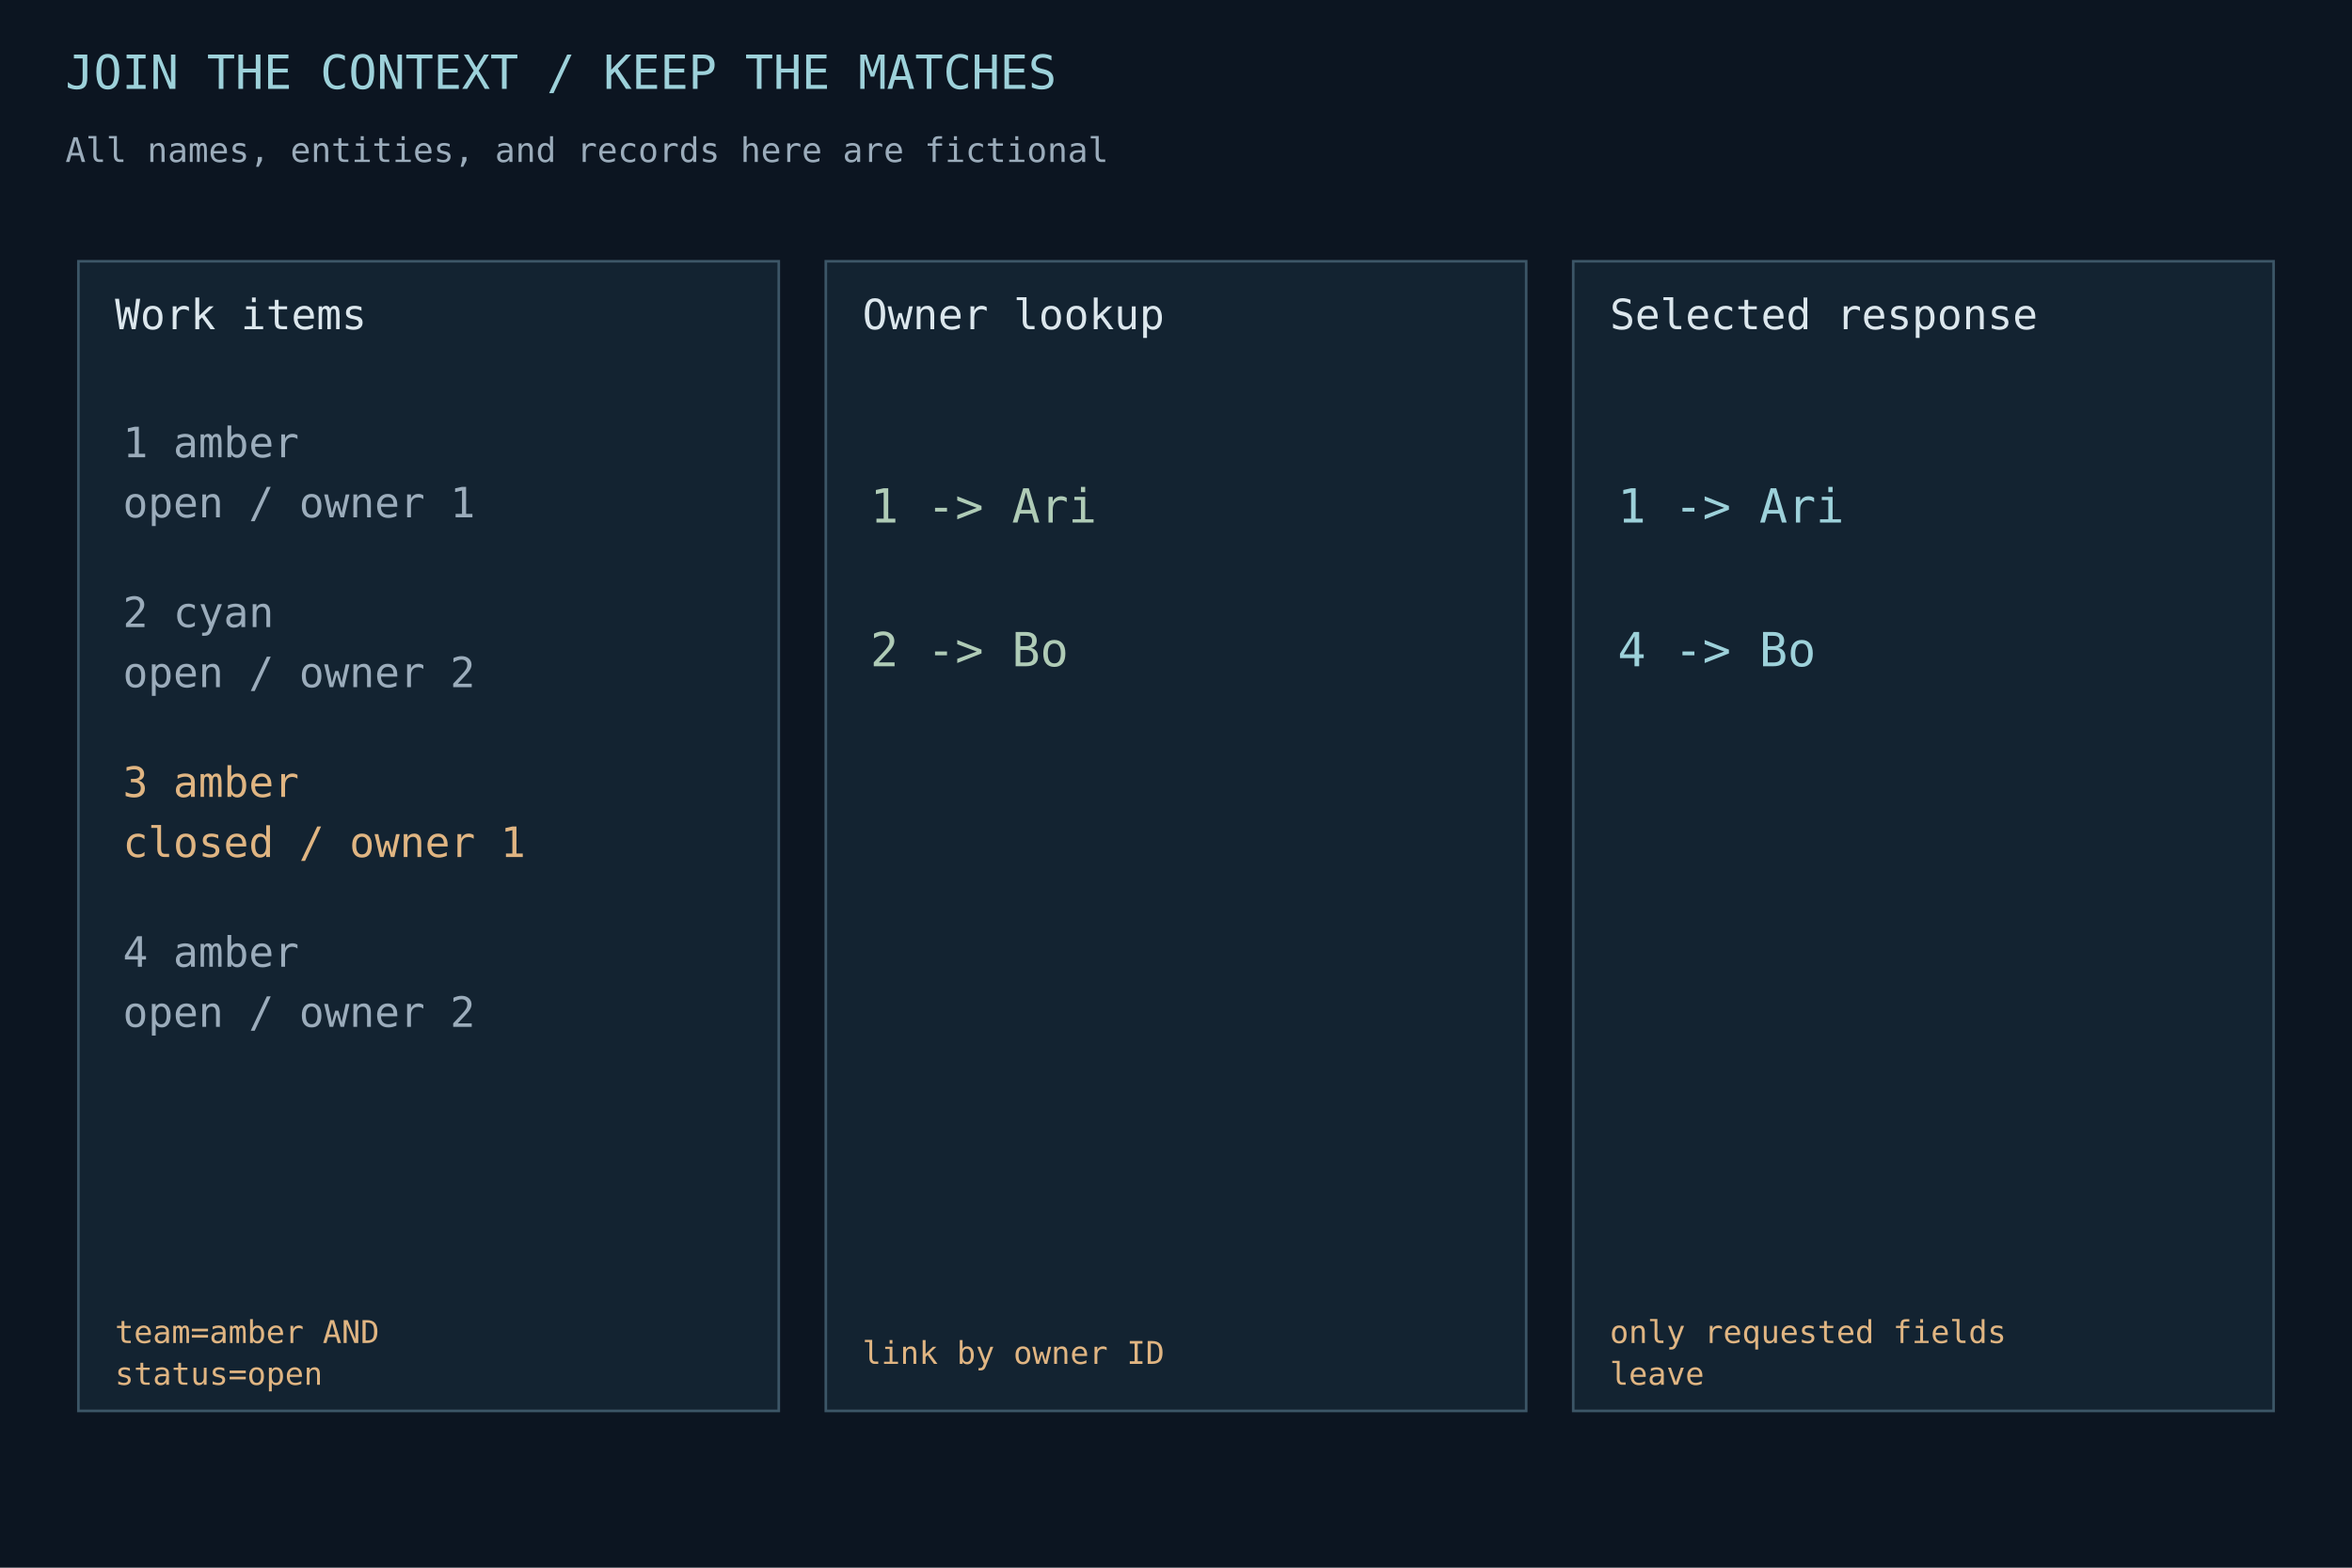
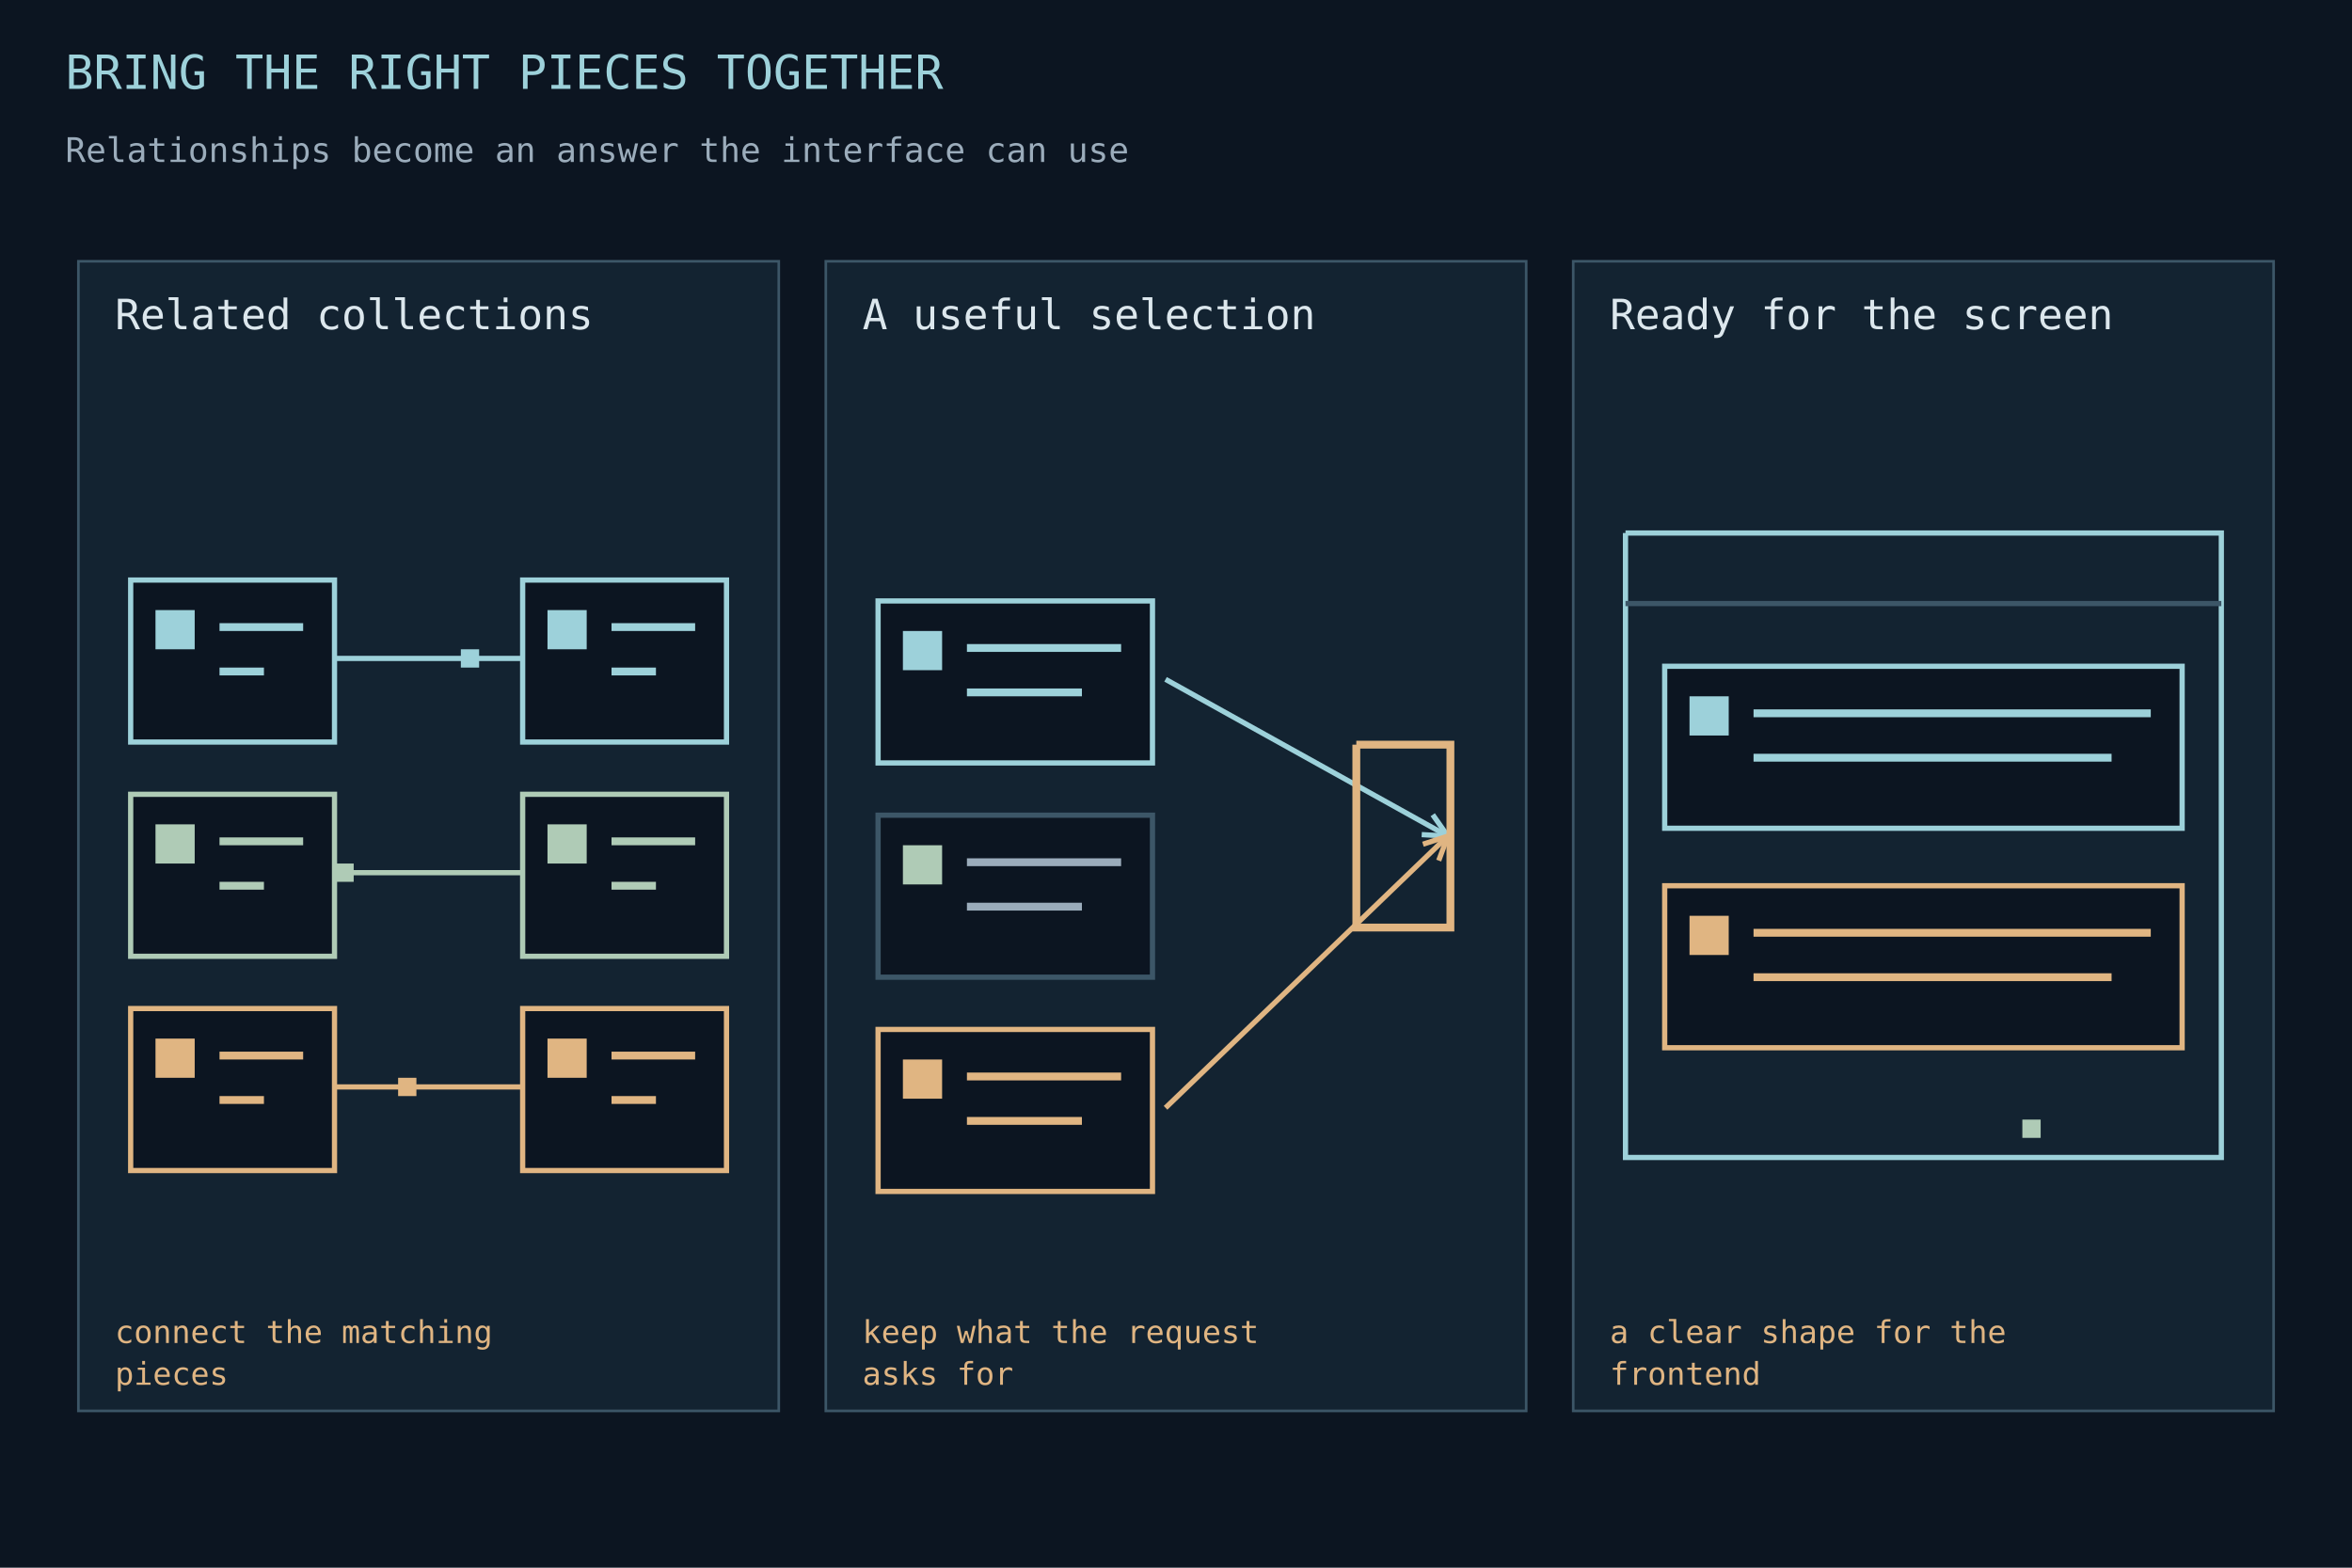
<svg xmlns="http://www.w3.org/2000/svg" width="900" height="600" viewBox="0 0 900 600">
  <rect width="100%" height="100%" fill="#0c1521" />
  <g font-family="ui-monospace, monospace">
-     <text x="25" y="34" font-size="18" fill="#9dd1da" text-anchor="start">JOIN THE CONTEXT / KEEP THE MATCHES</text>
-     <text x="25" y="62" font-size="13" fill="#9bacbb" text-anchor="start">All names, entities, and records here are fictional</text>
+     <text x="25" y="34" font-size="18" fill="#9dd1da" text-anchor="start">BRING THE RIGHT PIECES TOGETHER</text>
+     <text x="25" y="62" font-size="13" fill="#9bacbb" text-anchor="start">Relationships become an answer the interface can use</text>
    <rect x="30.0" y="100" width="268.0" height="440" fill="#132331" stroke="#3c5667" stroke-width="1" />
    <rect x="316.0" y="100" width="268.0" height="440" fill="#132331" stroke="#3c5667" stroke-width="1" />
    <rect x="602.0" y="100" width="268.0" height="440" fill="#132331" stroke="#3c5667" stroke-width="1" />
-     <text x="44.0" y="126" font-size="16" fill="#dce7ed" text-anchor="start">Work items</text>
-     <text x="47.0" y="175" font-size="16" fill="#9bacbb" text-anchor="start">1 amber</text>
-     <text x="47.0" y="198" font-size="16" fill="#9bacbb" text-anchor="start">open / owner 1</text>
-     <text x="47.0" y="240" font-size="16" fill="#9bacbb" text-anchor="start">2 cyan</text>
-     <text x="47.0" y="263" font-size="16" fill="#9bacbb" text-anchor="start">open / owner 2</text>
-     <text x="47.0" y="305" font-size="16" fill="#e0b582" text-anchor="start">3 amber</text>
-     <text x="47.0" y="328" font-size="16" fill="#e0b582" text-anchor="start">closed / owner 1</text>
-     <text x="47.0" y="370" font-size="16" fill="#9bacbb" text-anchor="start">4 amber</text>
-     <text x="47.0" y="393" font-size="16" fill="#9bacbb" text-anchor="start">open / owner 2</text>
-     <text x="44.0" y="514" font-size="12" fill="#e0b582" text-anchor="start">team=amber AND</text>
-     <text x="44.0" y="530" font-size="12" fill="#e0b582" text-anchor="start">status=open</text>
-     <text x="330.0" y="126" font-size="16" fill="#dce7ed" text-anchor="start">Owner lookup</text>
-     <text x="333.0" y="200" font-size="18" fill="#afcbb6" text-anchor="start">1 -&gt; Ari</text>
-     <text x="333.0" y="255" font-size="18" fill="#afcbb6" text-anchor="start">2 -&gt; Bo</text>
-     <text x="330.0" y="522" font-size="12" fill="#e0b582" text-anchor="start">link by owner ID</text>
-     <text x="616.0" y="126" font-size="16" fill="#dce7ed" text-anchor="start">Selected response</text>
-     <text x="619.0" y="200" font-size="18" fill="#9dd1da" text-anchor="start">1 -&gt; Ari</text>
-     <text x="619.0" y="255" font-size="18" fill="#9dd1da" text-anchor="start">4 -&gt; Bo</text>
-     <text x="616.0" y="514" font-size="12" fill="#e0b582" text-anchor="start">only requested fields</text>
-     <text x="616.0" y="530" font-size="12" fill="#e0b582" text-anchor="start">leave</text>
+     <text x="44.0" y="126" font-size="16" fill="#dce7ed" text-anchor="start">Related collections</text>
+     <rect x="50.0" y="222.0" width="78" height="62" fill="#0c1521" stroke="#9dd1da" stroke-width="2" />
+     <rect x="60.0" y="234.0" width="14" height="14" fill="#9dd1da" stroke="#9dd1da" stroke-width="1" />
+     <polyline points="84.00,240.00 116.00,240.00" fill="none" stroke="#9dd1da" stroke-width="3" />
+     <polyline points="84.00,257.00 101.00,257.00" fill="none" stroke="#9dd1da" stroke-width="3" />
+     <rect x="200.0" y="222.0" width="78" height="62" fill="#0c1521" stroke="#9dd1da" stroke-width="2" />
+     <rect x="210.0" y="234.0" width="14" height="14" fill="#9dd1da" stroke="#9dd1da" stroke-width="1" />
+     <polyline points="234.00,240.00 266.00,240.00" fill="none" stroke="#9dd1da" stroke-width="3" />
+     <polyline points="234.00,257.00 251.00,257.00" fill="none" stroke="#9dd1da" stroke-width="3" />
+     <polyline points="128.00,252.00 200.00,252.00" fill="none" stroke="#9dd1da" stroke-width="2" />
+     <rect x="176.84" y="249.0" width="6" height="6" fill="#9dd1da" stroke="#9dd1da" stroke-width="1" />
+     <rect x="50.0" y="304.0" width="78" height="62" fill="#0c1521" stroke="#afcbb6" stroke-width="2" />
+     <rect x="60.0" y="316.0" width="14" height="14" fill="#afcbb6" stroke="#afcbb6" stroke-width="1" />
+     <polyline points="84.00,322.00 116.00,322.00" fill="none" stroke="#afcbb6" stroke-width="3" />
+     <polyline points="84.00,339.00 101.00,339.00" fill="none" stroke="#afcbb6" stroke-width="3" />
+     <rect x="200.0" y="304.0" width="78" height="62" fill="#0c1521" stroke="#afcbb6" stroke-width="2" />
+     <rect x="210.0" y="316.0" width="14" height="14" fill="#afcbb6" stroke="#afcbb6" stroke-width="1" />
+     <polyline points="234.00,322.00 266.00,322.00" fill="none" stroke="#afcbb6" stroke-width="3" />
+     <polyline points="234.00,339.00 251.00,339.00" fill="none" stroke="#afcbb6" stroke-width="3" />
+     <polyline points="128.00,334.00 200.00,334.00" fill="none" stroke="#afcbb6" stroke-width="2" />
+     <rect x="128.84" y="331.0" width="6" height="6" fill="#afcbb6" stroke="#afcbb6" stroke-width="1" />
+     <rect x="50.0" y="386.0" width="78" height="62" fill="#0c1521" stroke="#e0b582" stroke-width="2" />
+     <rect x="60.0" y="398.0" width="14" height="14" fill="#e0b582" stroke="#e0b582" stroke-width="1" />
+     <polyline points="84.00,404.00 116.00,404.00" fill="none" stroke="#e0b582" stroke-width="3" />
+     <polyline points="84.00,421.00 101.00,421.00" fill="none" stroke="#e0b582" stroke-width="3" />
+     <rect x="200.0" y="386.0" width="78" height="62" fill="#0c1521" stroke="#e0b582" stroke-width="2" />
+     <rect x="210.0" y="398.0" width="14" height="14" fill="#e0b582" stroke="#e0b582" stroke-width="1" />
+     <polyline points="234.00,404.00 266.00,404.00" fill="none" stroke="#e0b582" stroke-width="3" />
+     <polyline points="234.00,421.00 251.00,421.00" fill="none" stroke="#e0b582" stroke-width="3" />
+     <polyline points="128.00,416.00 200.00,416.00" fill="none" stroke="#e0b582" stroke-width="2" />
+     <rect x="152.84" y="413.0" width="6" height="6" fill="#e0b582" stroke="#e0b582" stroke-width="1" />
+     <text x="44.0" y="514" font-size="12" fill="#e0b582" text-anchor="start">connect the matching</text>
+     <text x="44.0" y="530" font-size="12" fill="#e0b582" text-anchor="start">pieces</text>
+     <text x="330.0" y="126" font-size="16" fill="#dce7ed" text-anchor="start">A useful selection</text>
+     <rect x="336.0" y="230.0" width="105" height="62" fill="#0c1521" stroke="#9dd1da" stroke-width="2" />
+     <rect x="346.0" y="242.0" width="14" height="14" fill="#9dd1da" stroke="#9dd1da" stroke-width="1" />
+     <polyline points="370.00,248.00 429.00,248.00" fill="none" stroke="#9dd1da" stroke-width="3" />
+     <polyline points="370.00,265.00 414.00,265.00" fill="none" stroke="#9dd1da" stroke-width="3" />
+     <polyline points="446.00,260.00 554.00,320.00" fill="none" stroke="#9dd1da" stroke-width="2" />
+     <polyline points="544.02,319.43 554.00,320.00 548.24,311.82" fill="none" stroke="#9dd1da" stroke-width="2" />
+     <rect x="336.0" y="312.0" width="105" height="62" fill="#0c1521" stroke="#3c5667" stroke-width="2" />
+     <rect x="346.0" y="324.0" width="14" height="14" fill="#afcbb6" stroke="#afcbb6" stroke-width="1" />
+     <polyline points="370.00,330.00 429.00,330.00" fill="none" stroke="#9bacbb" stroke-width="3" />
+     <polyline points="370.00,347.00 414.00,347.00" fill="none" stroke="#9bacbb" stroke-width="3" />
+     <rect x="336.0" y="394.0" width="105" height="62" fill="#0c1521" stroke="#e0b582" stroke-width="2" />
+     <rect x="346.0" y="406.0" width="14" height="14" fill="#e0b582" stroke="#e0b582" stroke-width="1" />
+     <polyline points="370.00,412.00 429.00,412.00" fill="none" stroke="#e0b582" stroke-width="3" />
+     <polyline points="370.00,429.00 414.00,429.00" fill="none" stroke="#e0b582" stroke-width="3" />
+     <polyline points="446.00,424.00 554.00,320.00" fill="none" stroke="#e0b582" stroke-width="2" />
+     <polyline points="550.53,329.38 554.00,320.00 544.50,323.11" fill="none" stroke="#e0b582" stroke-width="2" />
+     <polyline points="519.00,285.00 555.00,285.00 555.00,355.00 519.00,355.00 519.00,285.00" fill="none" stroke="#e0b582" stroke-width="3" />
+     <text x="330.0" y="514" font-size="12" fill="#e0b582" text-anchor="start">keep what the request</text>
+     <text x="330.0" y="530" font-size="12" fill="#e0b582" text-anchor="start">asks for</text>
+     <text x="616.0" y="126" font-size="16" fill="#dce7ed" text-anchor="start">Ready for the screen</text>
+     <polyline points="622.00,204.00 850.00,204.00 850.00,443.00 622.00,443.00 622.00,204.00" fill="none" stroke="#9dd1da" stroke-width="2" />
+     <polyline points="622.00,231.00 850.00,231.00" fill="none" stroke="#3c5667" stroke-width="2" />
+     <rect x="637.0" y="255.0" width="198.0" height="62" fill="#0c1521" stroke="#9dd1da" stroke-width="2" />
+     <rect x="647.0" y="267.0" width="14" height="14" fill="#9dd1da" stroke="#9dd1da" stroke-width="1" />
+     <polyline points="671.00,273.00 823.00,273.00" fill="none" stroke="#9dd1da" stroke-width="3" />
+     <polyline points="671.00,290.00 808.00,290.00" fill="none" stroke="#9dd1da" stroke-width="3" />
+     <rect x="637.0" y="339.0" width="198.0" height="62" fill="#0c1521" stroke="#e0b582" stroke-width="2" />
+     <rect x="647.0" y="351.0" width="14" height="14" fill="#e0b582" stroke="#e0b582" stroke-width="1" />
+     <polyline points="671.00,357.00 823.00,357.00" fill="none" stroke="#e0b582" stroke-width="3" />
+     <polyline points="671.00,374.00 808.00,374.00" fill="none" stroke="#e0b582" stroke-width="3" />
+     <rect x="774.36" y="429.0" width="6" height="6" fill="#afcbb6" stroke="#afcbb6" stroke-width="1" />
+     <text x="616.0" y="514" font-size="12" fill="#e0b582" text-anchor="start">a clear shape for the</text>
+     <text x="616.0" y="530" font-size="12" fill="#e0b582" text-anchor="start">frontend</text>
  </g>
</svg>
